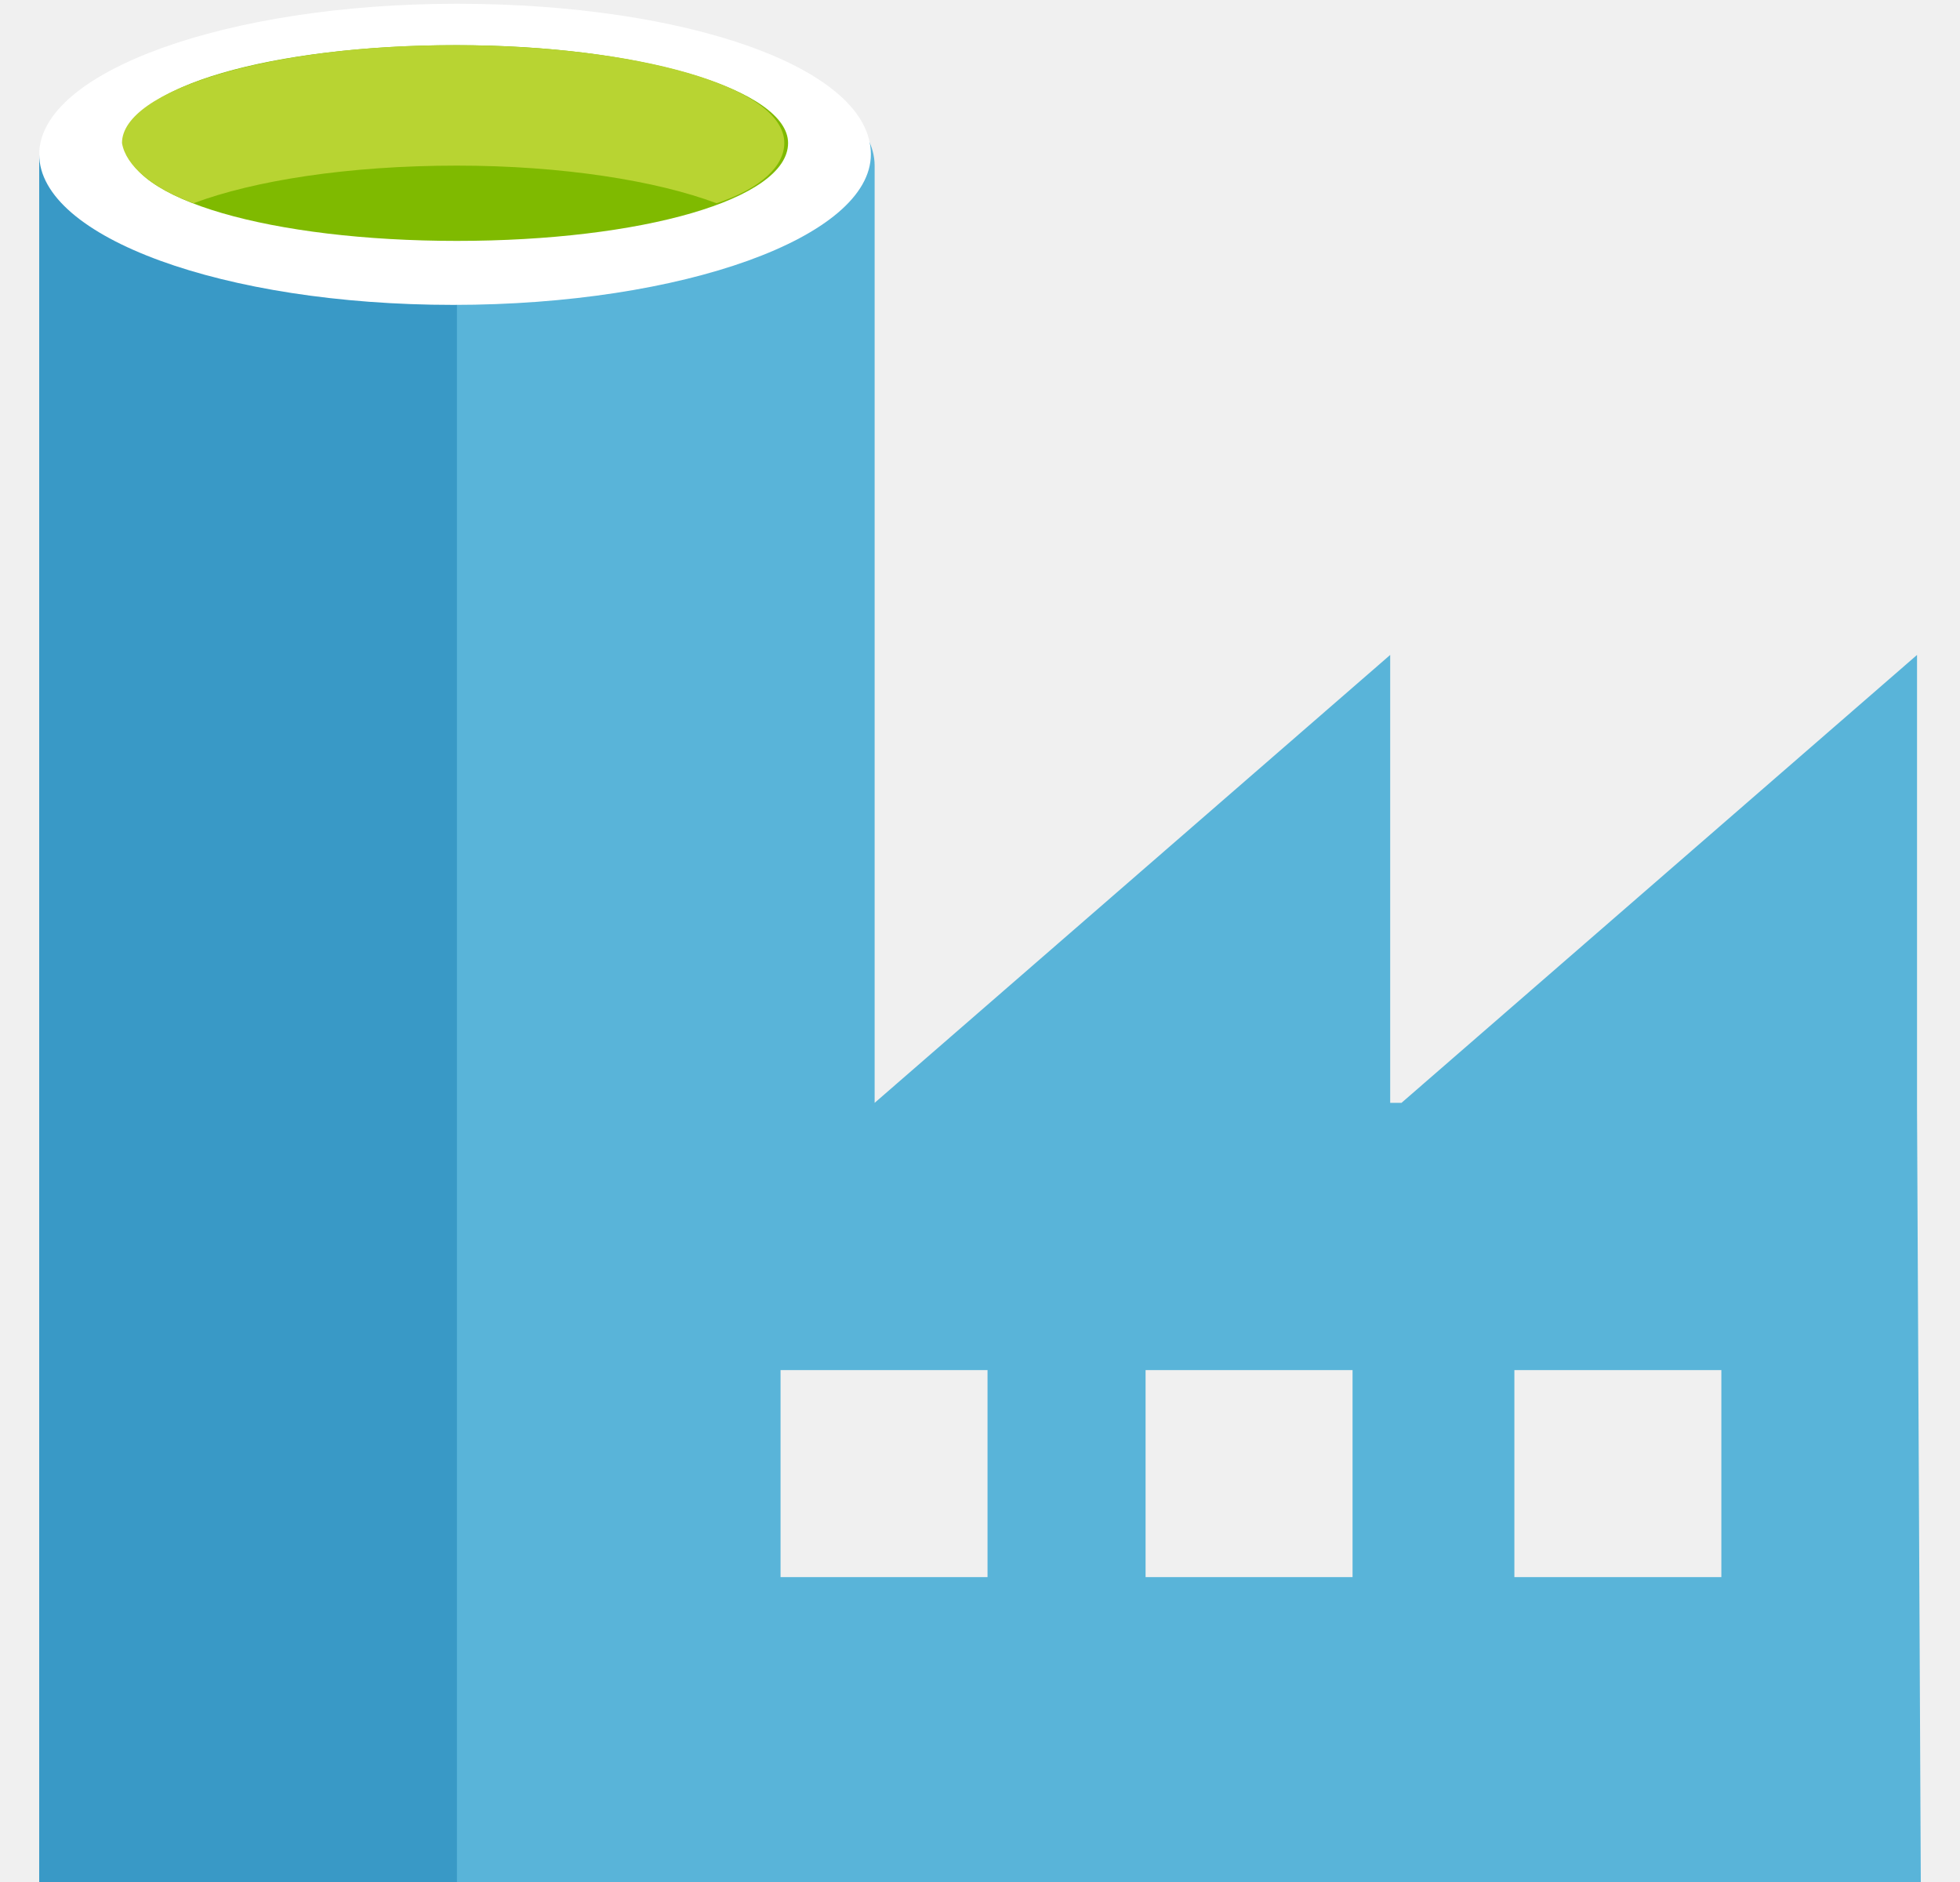
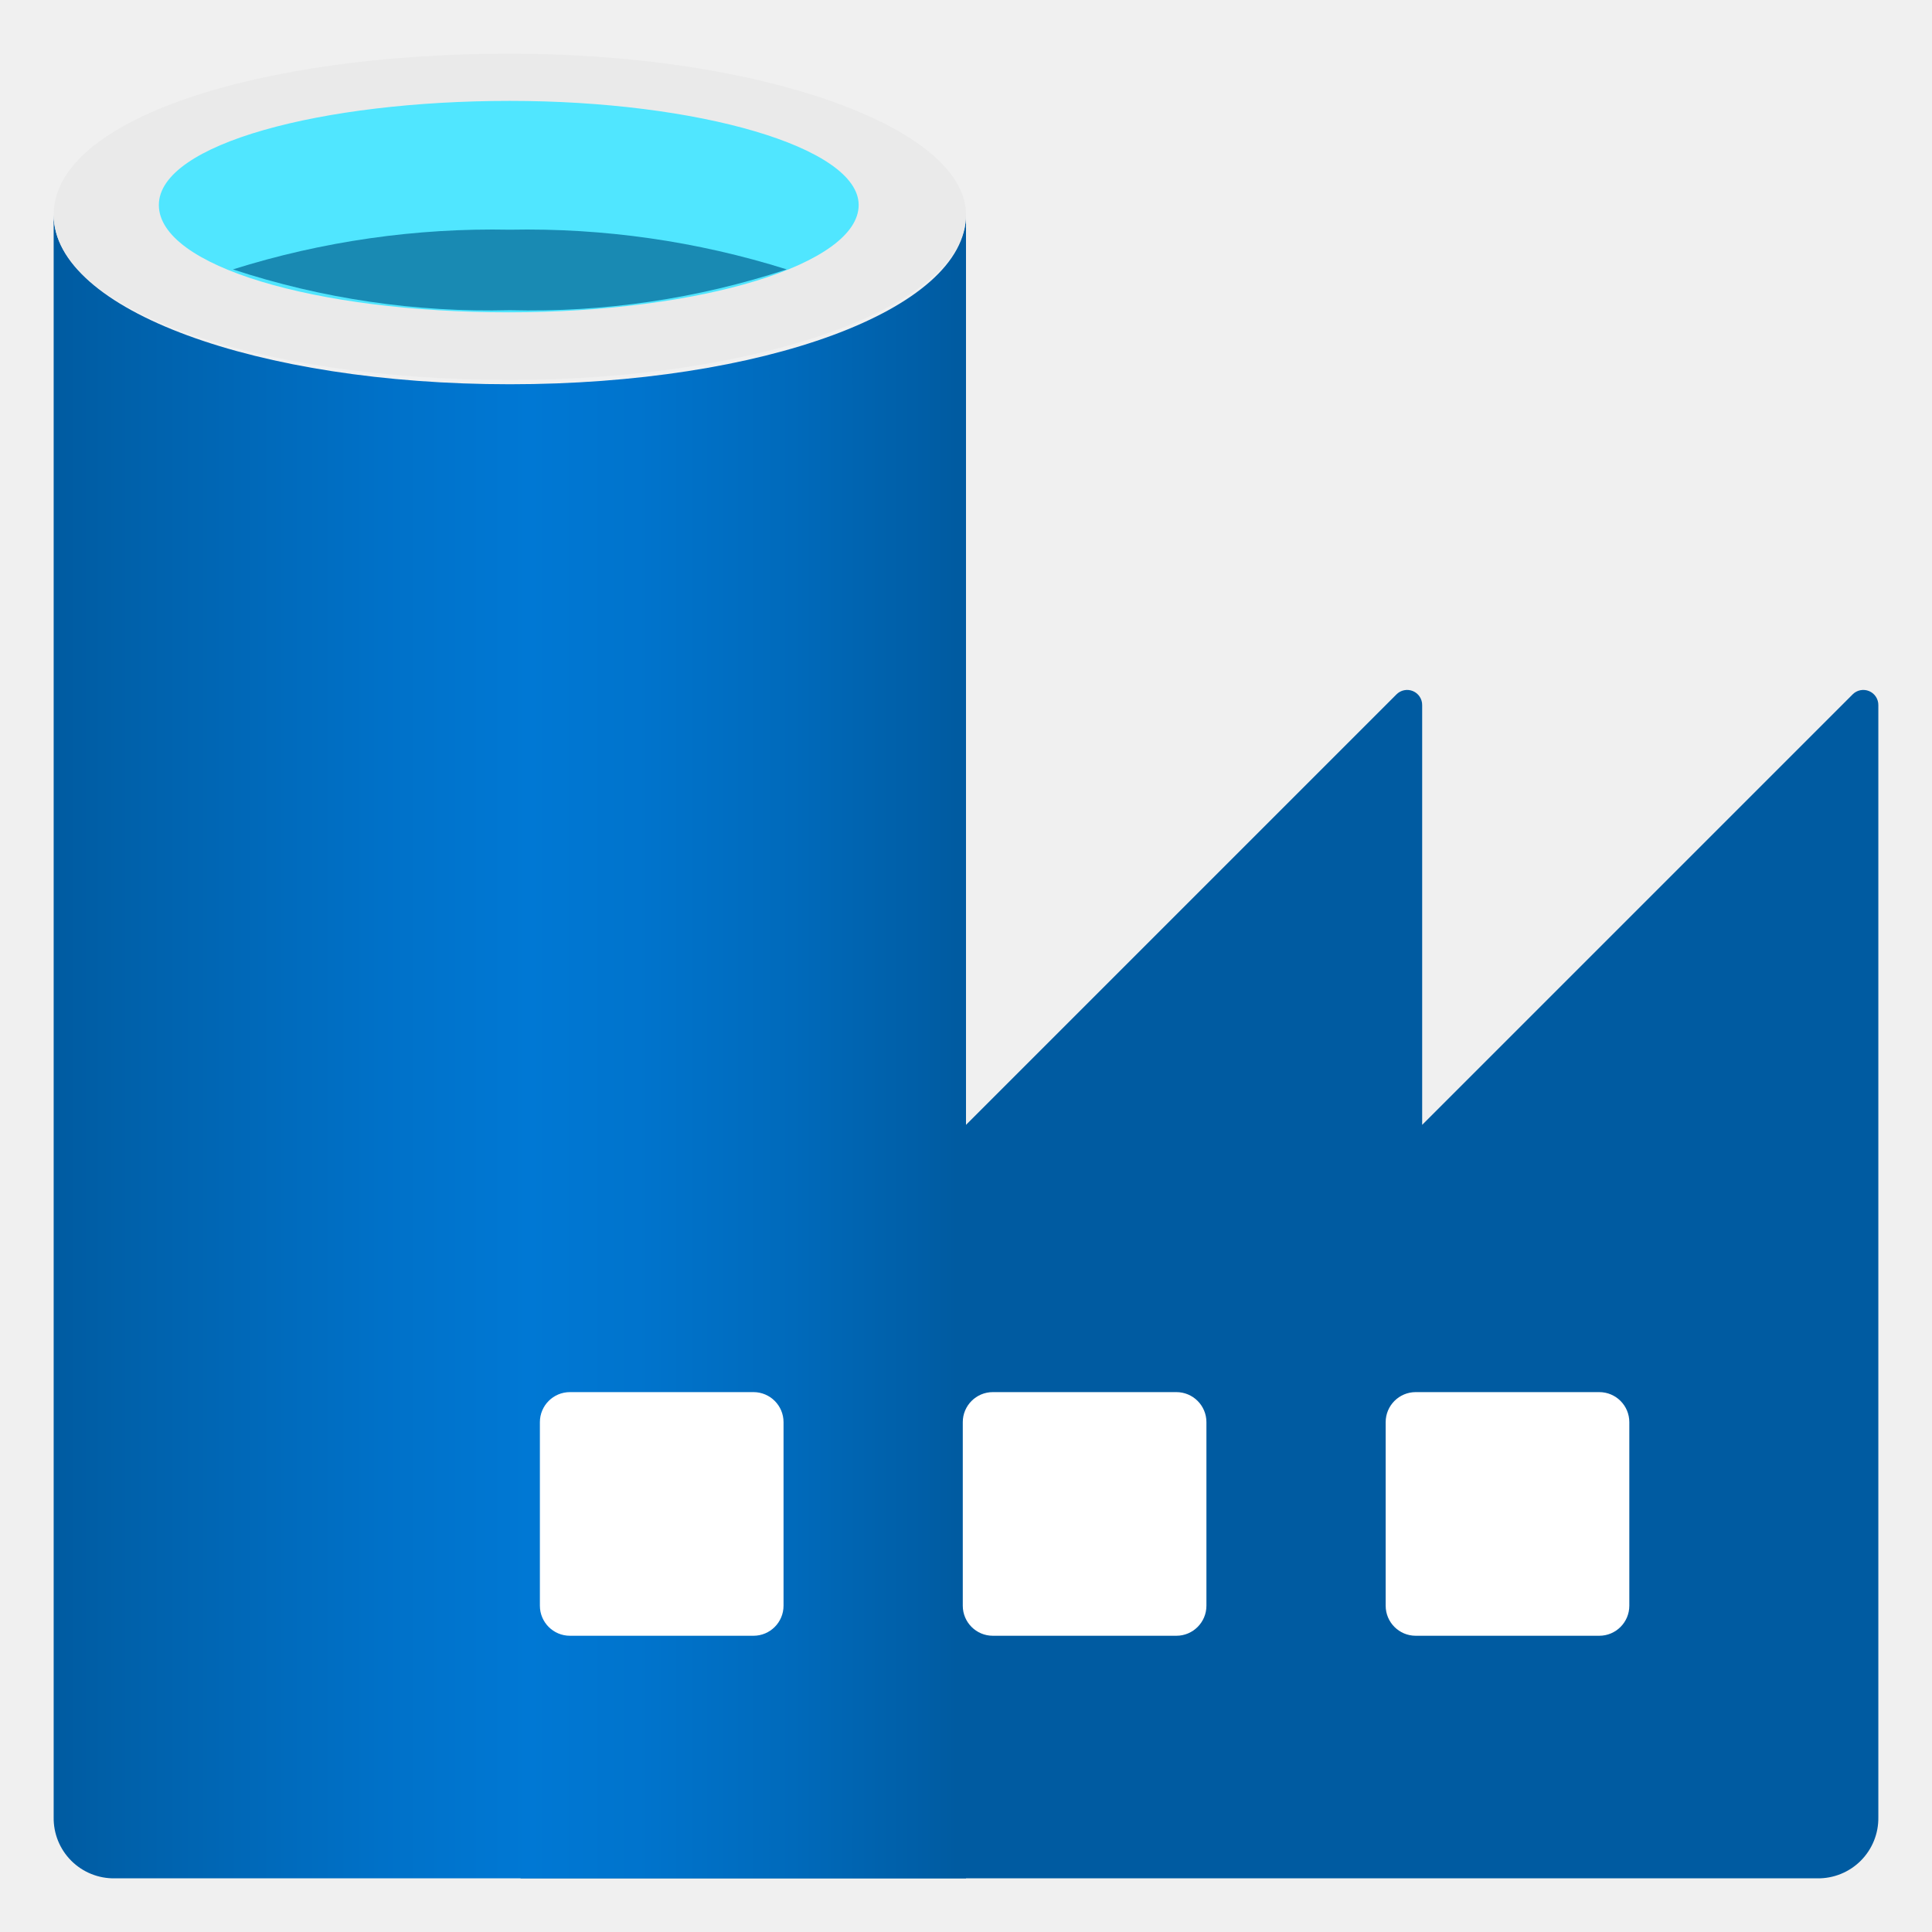
- <svg xmlns="http://www.w3.org/2000/svg" version="1.1" id="Layer_1" x="0px" y="0px" width="50px" height="48px" viewBox="0 0 50 50" enable-background="new 0 0 50 50" xml:space="preserve">
-   <path fill="#59B4D9" d="M49.9,29.5L49.9,29.5V17.4L36.2,29.3h-0.3V17.4L22.2,29.3l0,0V4.4c0-2.1-4.7-4.2-10.9-4.2  C5.1,0.2,0,2.2,0,4.4V50h50L49.9,29.5z M11.3,6.4c-4.5,0-8.1-1.1-8.1-2.3s3.6-2.3,8.1-2.3s8.1,1,8.1,2.3C19.3,5.3,15.7,6.4,11.3,6.4  z M34.9,41.9h-5.5v-5.5h5.5V41.9z M25.2,41.9h-5.5v-5.5h5.5V41.9z M39.2,41.9v-5.5h5.5v5.5H39.2z" />
-   <rect x="0" y="4.1" fill="#3999C6" width="11.1" height="45.9" />
-   <path fill="#FFFFFF" d="M22.1,4.1c0,2.2-5,4-11.1,4S0,6.3,0,4.1c0-2.2,5-4,11.1-4S22.1,1.8,22.1,4.1" />
-   <path fill="#7FBA00" d="M19.9,3.8c0,1.5-3.9,2.6-8.8,2.6S2.3,5.3,2.3,3.8c0-1.5,3.9-2.6,8.8-2.6S19.9,2.4,19.9,3.8" />
-   <path fill="#B8D432" d="M18,5.4c1.2-0.4,1.8-1,1.8-1.6c0-1.5-3.9-2.6-8.8-2.6c-4.9,0-8.8,1.2-8.8,2.6C2.3,4.4,3,5,4.1,5.4  c1.6-0.6,4.1-1,7-1C13.9,4.4,16.4,4.8,18,5.4" />
+ <svg xmlns="http://www.w3.org/2000/svg" id="f9ed9690-6753-43a7-8b32-d66ac7b8a99a" width="18" height="18" viewBox="0 0 18 18">
+   <defs>
+     <linearGradient id="f710a364-083f-494c-9d96-89b92ee2d5a8" x1="0.5" y1="9.77" x2="9" y2="9.77" gradientUnits="userSpaceOnUse">
+       <stop offset="0" stop-color="#005ba1" />
+       <stop offset="0.07" stop-color="#0060a9" />
+       <stop offset="0.36" stop-color="#0071c8" />
+       <stop offset="0.52" stop-color="#0078d4" />
+       <stop offset="0.64" stop-color="#0074cd" />
+       <stop offset="0.81" stop-color="#006abb" />
+       <stop offset="0.99" stop-color="#005ba1" />
+     </linearGradient>
+   </defs>
+   <g>
+     <path d="M13.25,10.48V6.57a.14.14,0,0,0-.24-.1l-4,4L4.85,14.63V17.5H16.93a.56.56,0,0,0,.57-.57V6.57a.14.14,0,0,0-.24-.1Z" fill="#005ba1" />
+     <path d="M4.75,3.58C2.4,3.58.5,2.89.5,2V7.67h0v9.26a.56.56,0,0,0,.57.57H9V2C9,2.89,7.1,3.58,4.75,3.58Z" fill="url(#f710a364-083f-494c-9d96-89b92ee2d5a8)" />
+     <rect x="12.91" y="12.97" width="2.27" height="2.27" rx="0.28" fill="#fff" />
+     <rect x="8.97" y="12.97" width="2.27" height="2.27" rx="0.28" fill="#fff" />
+     <rect x="5.03" y="12.97" width="2.27" height="2.27" rx="0.28" fill="#fff" />
+     <path d="M9,2c0,.85-1.9,1.54-4.25,1.54S.5,2.89.5,2,2.4.5,4.75.5,9,1.19,9,2" fill="#eaeaea" />
+     <path d="M8,1.91c0,.55-1.46,1-3.26,1s-3.26-.43-3.26-1S3,.94,4.75.94,8,1.37,8,1.91" fill="#50e6ff" />
+     <path d="M4.75,2.14a8.07,8.07,0,0,0-2.58.37,7.64,7.64,0,0,0,2.58.38,7.64,7.64,0,0,0,2.58-.38A8.07,8.07,0,0,0,4.75,2.14Z" fill="#198ab3" />
+   </g>
</svg>
